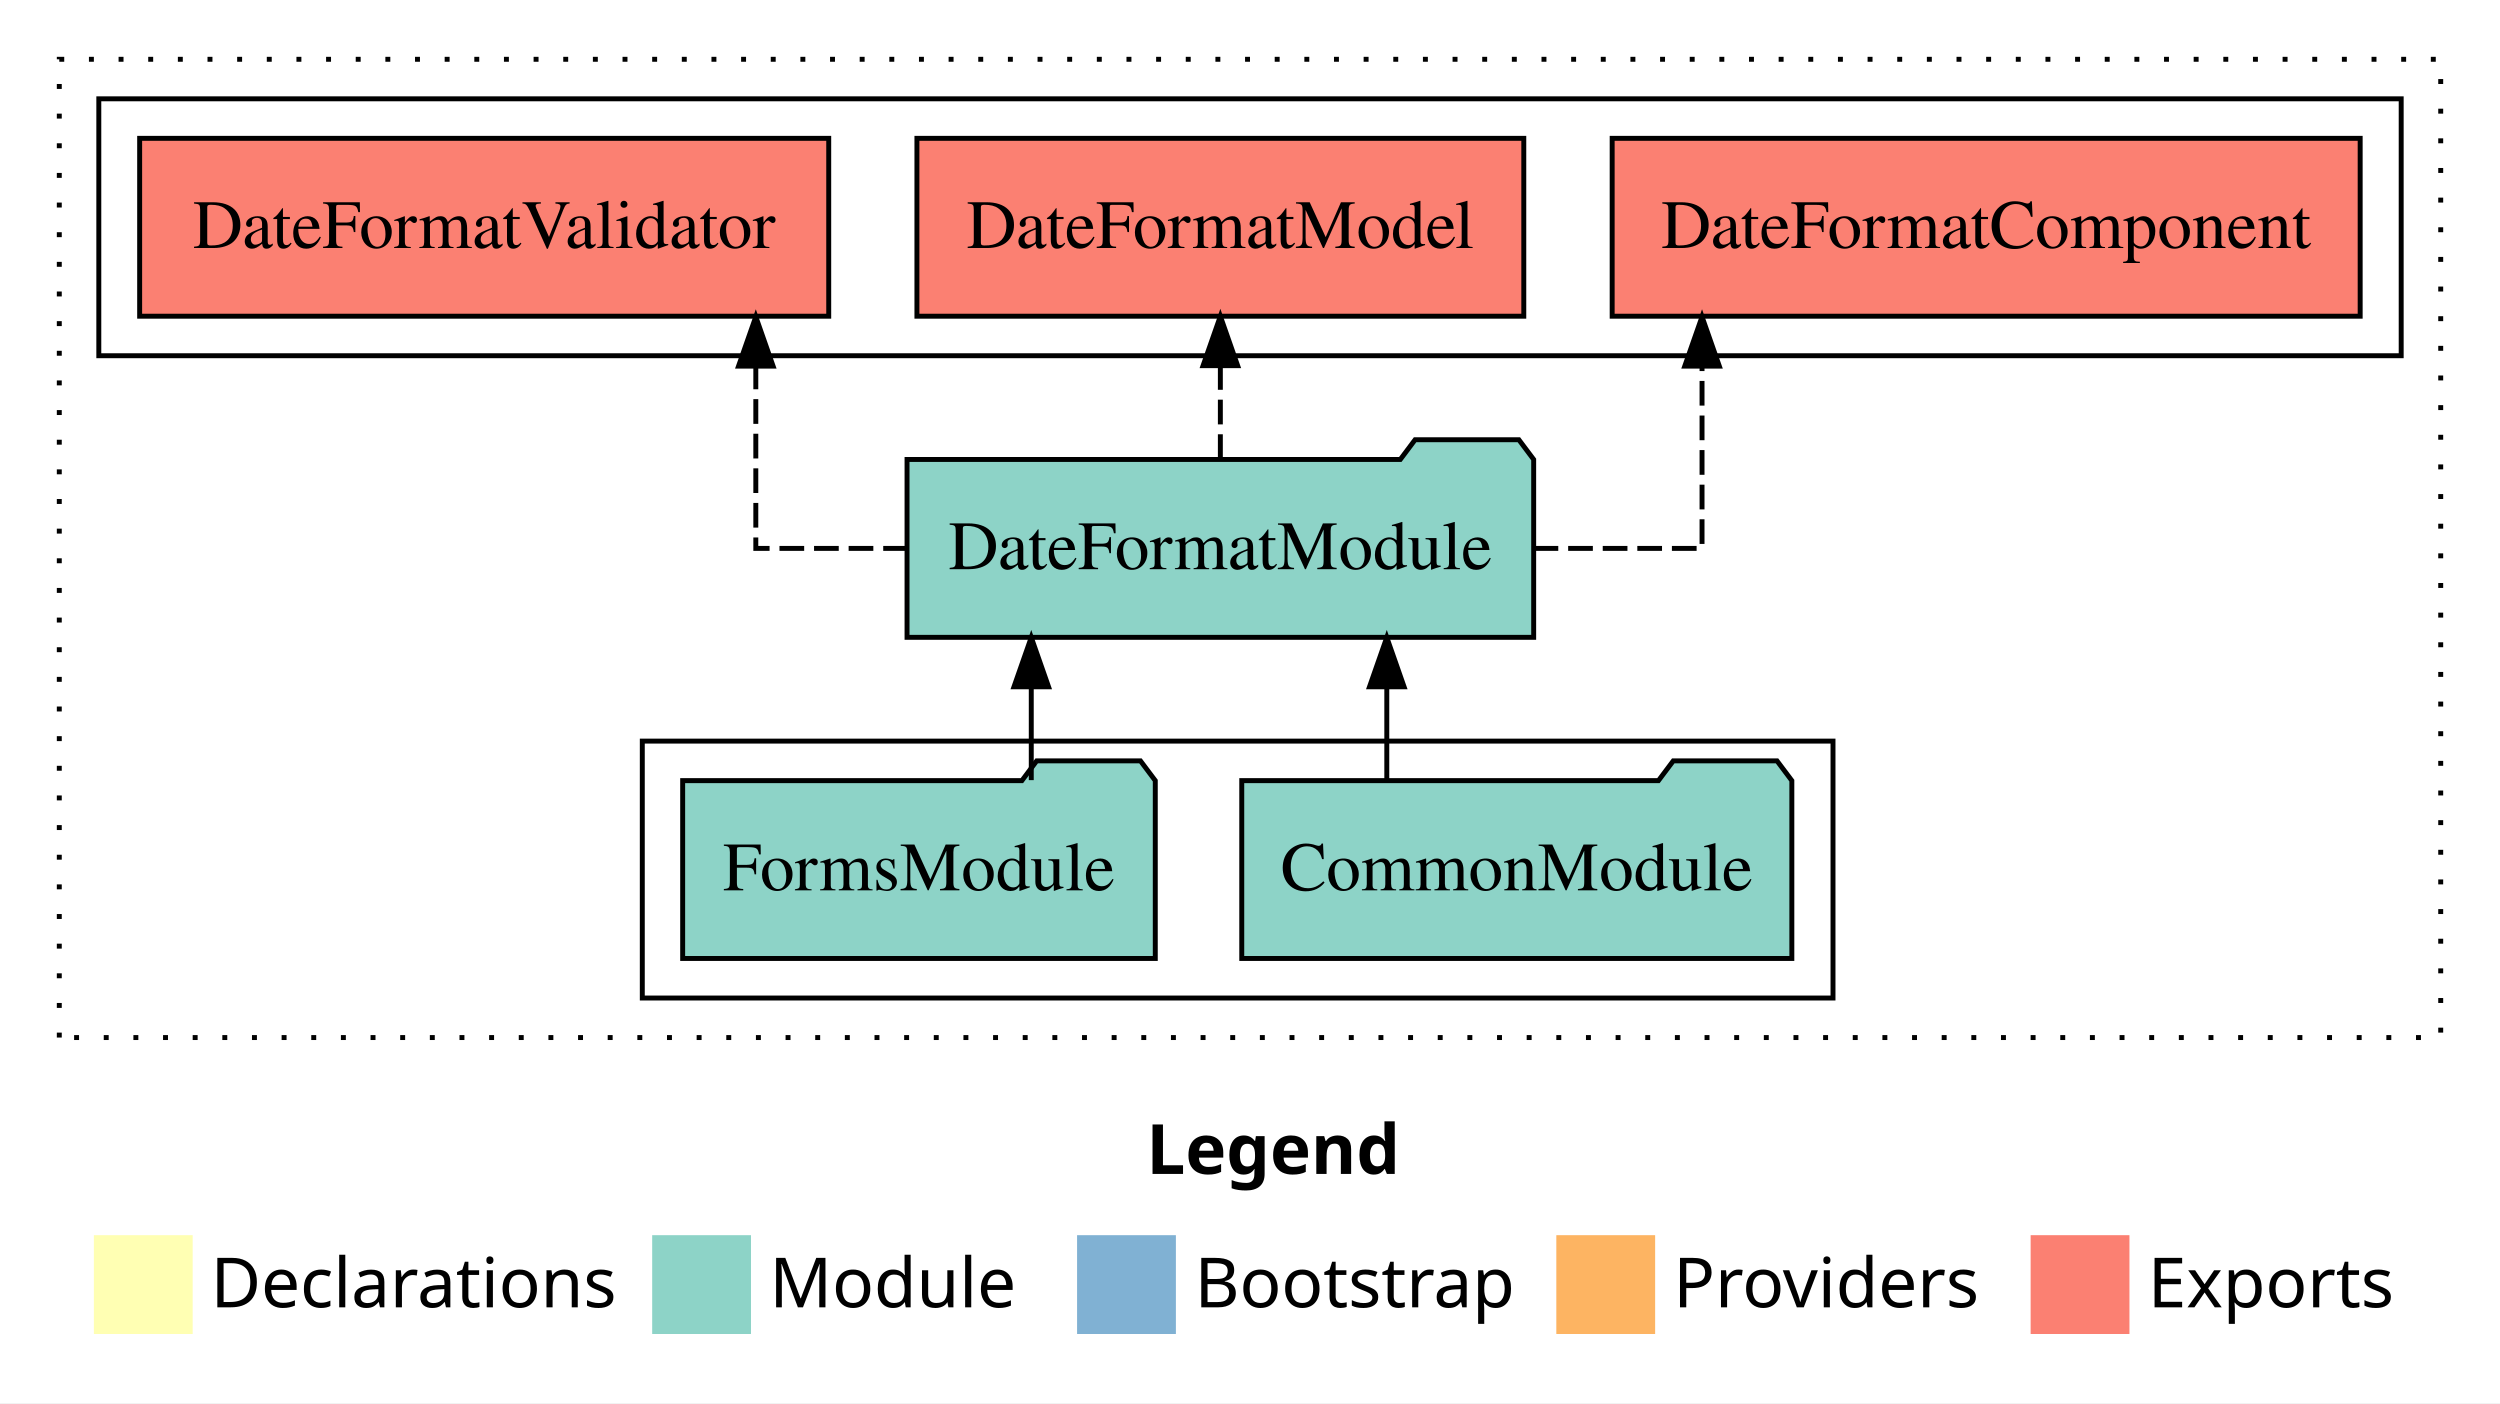
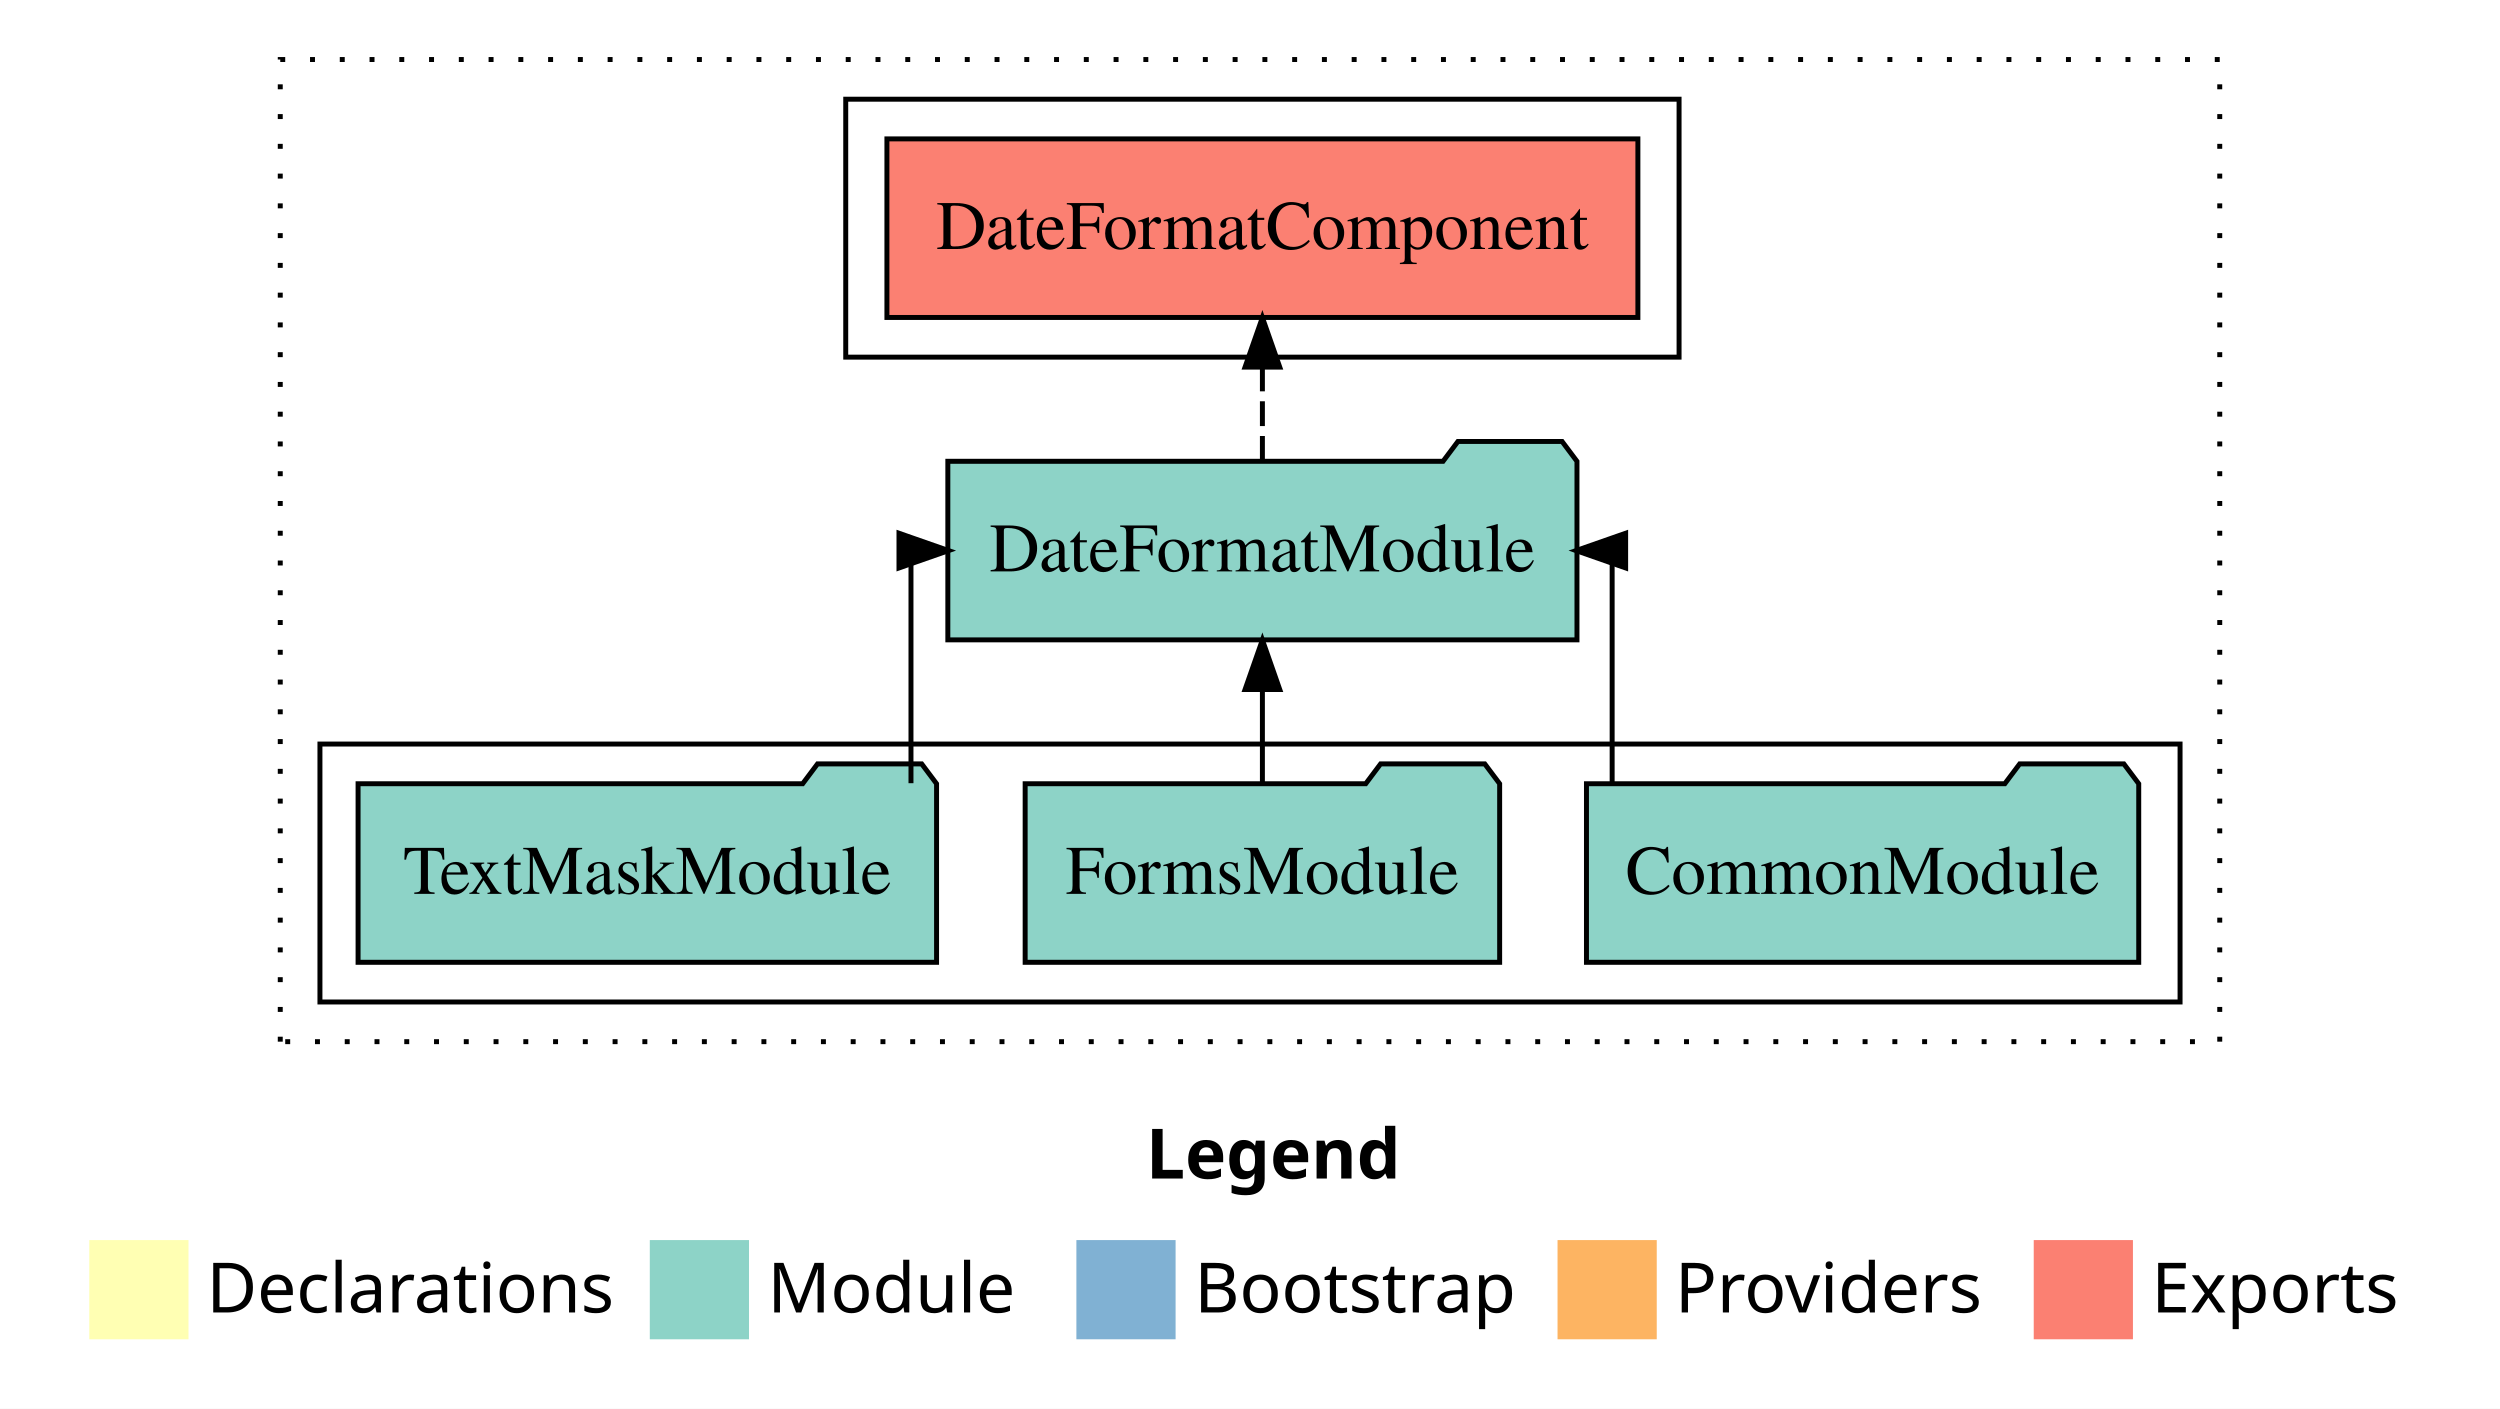
- <svg xmlns="http://www.w3.org/2000/svg" width="506pt" height="284pt" viewBox="0.00 0.00 506.00 284.00">
+ <svg xmlns="http://www.w3.org/2000/svg" width="504pt" height="284pt" viewBox="0.00 0.00 504.00 284.00">
  <g id="graph0" class="graph" transform="scale(1 1) rotate(0) translate(4 280)">
-     <polygon fill="#ffffff" stroke="transparent" points="-4,4 -4,-280 502,-280 502,4 -4,4" />
-     <text text-anchor="start" x="228.009" y="-42.4" font-family="sans-serif" font-weight="bold" font-size="14.00" fill="#000000">Legend</text>
-     <polygon fill="#ffffb3" stroke="transparent" points="15,-10 15,-30 35,-30 35,-10 15,-10" />
-     <text text-anchor="start" x="38.629" y="-15.4" font-family="sans-serif" font-size="14.00" fill="#000000">  Declarations</text>
-     <polygon fill="#8dd3c7" stroke="transparent" points="128,-10 128,-30 148,-30 148,-10 128,-10" />
-     <text text-anchor="start" x="151.725" y="-15.4" font-family="sans-serif" font-size="14.00" fill="#000000">  Module</text>
-     <polygon fill="#80b1d3" stroke="transparent" points="214,-10 214,-30 234,-30 234,-10 214,-10" />
-     <text text-anchor="start" x="237.781" y="-15.4" font-family="sans-serif" font-size="14.00" fill="#000000">  Bootstrap</text>
-     <polygon fill="#fdb462" stroke="transparent" points="311,-10 311,-30 331,-30 331,-10 311,-10" />
-     <text text-anchor="start" x="334.673" y="-15.4" font-family="sans-serif" font-size="14.00" fill="#000000">  Providers</text>
-     <polygon fill="#fb8072" stroke="transparent" points="407,-10 407,-30 427,-30 427,-10 407,-10" />
-     <text text-anchor="start" x="430.726" y="-15.4" font-family="sans-serif" font-size="14.00" fill="#000000">  Exports</text>
+     <polygon fill="#ffffff" stroke="transparent" points="-4,4 -4,-280 500,-280 500,4 -4,4" />
+     <text text-anchor="start" x="227.009" y="-42.4" font-family="sans-serif" font-weight="bold" font-size="14.00" fill="#000000">Legend</text>
+     <polygon fill="#ffffb3" stroke="transparent" points="14,-10 14,-30 34,-30 34,-10 14,-10" />
+     <text text-anchor="start" x="37.629" y="-15.4" font-family="sans-serif" font-size="14.00" fill="#000000">  Declarations</text>
+     <polygon fill="#8dd3c7" stroke="transparent" points="127,-10 127,-30 147,-30 147,-10 127,-10" />
+     <text text-anchor="start" x="150.725" y="-15.4" font-family="sans-serif" font-size="14.00" fill="#000000">  Module</text>
+     <polygon fill="#80b1d3" stroke="transparent" points="213,-10 213,-30 233,-30 233,-10 213,-10" />
+     <text text-anchor="start" x="236.781" y="-15.4" font-family="sans-serif" font-size="14.00" fill="#000000">  Bootstrap</text>
+     <polygon fill="#fdb462" stroke="transparent" points="310,-10 310,-30 330,-30 330,-10 310,-10" />
+     <text text-anchor="start" x="333.673" y="-15.4" font-family="sans-serif" font-size="14.00" fill="#000000">  Providers</text>
+     <polygon fill="#fb8072" stroke="transparent" points="406,-10 406,-30 426,-30 426,-10 406,-10" />
+     <text text-anchor="start" x="429.726" y="-15.4" font-family="sans-serif" font-size="14.00" fill="#000000">  Exports</text>
    <g id="clust1" class="cluster">
-       <polygon fill="none" stroke="#000000" stroke-dasharray="1,5" points="8,-70 8,-268 490,-268 490,-70 8,-70" />
+       <polygon fill="none" stroke="#000000" stroke-dasharray="1,5" points="52.5,-70 52.5,-268 443.5,-268 443.5,-70 52.5,-70" />
    </g>
    <g id="clust3" class="cluster">
-       <polygon fill="none" stroke="#000000" points="126,-78 126,-130 367,-130 367,-78 126,-78" />
+       <polygon fill="none" stroke="#000000" points="60.5,-78 60.5,-130 435.5,-130 435.5,-78 60.5,-78" />
    </g>
    <g id="clust4" class="cluster">
-       <polygon fill="none" stroke="#000000" points="16,-208 16,-260 482,-260 482,-208 16,-208" />
+       <polygon fill="none" stroke="#000000" points="166.5,-208 166.5,-260 334.5,-260 334.5,-208 166.5,-208" />
    </g>
    <g id="node1" class="node">
-       <polygon fill="#8dd3c7" stroke="#000000" points="358.668,-122 355.668,-126 334.668,-126 331.668,-122 247.332,-122 247.332,-86 358.668,-86 358.668,-122" />
-       <text text-anchor="middle" x="303" y="-99.8" font-family="Times,serif" font-size="14.00" fill="#000000">CommonModule</text>
+       <polygon fill="#8dd3c7" stroke="#000000" points="427.168,-122 424.168,-126 403.168,-126 400.168,-122 315.832,-122 315.832,-86 427.168,-86 427.168,-122" />
+       <text text-anchor="middle" x="371.5" y="-99.8" font-family="Times,serif" font-size="14.00" fill="#000000">CommonModule</text>
+     </g>
+     <g id="node4" class="node">
+       <polygon fill="#8dd3c7" stroke="#000000" points="313.916,-187 310.916,-191 289.916,-191 286.916,-187 187.084,-187 187.084,-151 313.916,-151 313.916,-187" />
+       <text text-anchor="middle" x="250.5" y="-164.8" font-family="Times,serif" font-size="14.00" fill="#000000">DateFormatModule</text>
+     </g>
+     <g id="edge1" class="edge">
+       <path fill="none" stroke="#000000" d="M321.008,-122.106C321.008,-141.339 321.008,-169 321.008,-169 321.008,-169 320.28,-169 320.28,-169" />
+       <polygon fill="#000000" stroke="#000000" points="323.728,-165.5 313.728,-169 323.728,-172.5 323.728,-165.5" />
+     </g>
+     <g id="node2" class="node">
+       <polygon fill="#8dd3c7" stroke="#000000" points="298.329,-122 295.329,-126 274.329,-126 271.329,-122 202.671,-122 202.671,-86 298.329,-86 298.329,-122" />
+       <text text-anchor="middle" x="250.5" y="-99.8" font-family="Times,serif" font-size="14.00" fill="#000000">FormsModule</text>
+     </g>
+     <g id="edge2" class="edge">
+       <path fill="none" stroke="#000000" d="M250.5,-122.106C250.5,-122.106 250.5,-140.991 250.5,-140.991" />
+       <polygon fill="#000000" stroke="#000000" points="247,-140.991 250.5,-150.991 254,-140.991 247,-140.991" />
    </g>
    <g id="node3" class="node">
-       <polygon fill="#8dd3c7" stroke="#000000" points="306.416,-187 303.416,-191 282.416,-191 279.416,-187 179.584,-187 179.584,-151 306.416,-151 306.416,-187" />
-       <text text-anchor="middle" x="243" y="-164.8" font-family="Times,serif" font-size="14.00" fill="#000000">DateFormatModule</text>
-     </g>
-     <g id="edge1" class="edge">
-       <path fill="none" stroke="#000000" d="M276.687,-122.106C276.687,-122.106 276.687,-140.991 276.687,-140.991" />
-       <polygon fill="#000000" stroke="#000000" points="273.187,-140.991 276.687,-150.991 280.187,-140.991 273.187,-140.991" />
-     </g>
-     <g id="node2" class="node">
-       <polygon fill="#8dd3c7" stroke="#000000" points="229.829,-122 226.829,-126 205.829,-126 202.829,-122 134.171,-122 134.171,-86 229.829,-86 229.829,-122" />
-       <text text-anchor="middle" x="182" y="-99.8" font-family="Times,serif" font-size="14.00" fill="#000000">FormsModule</text>
-     </g>
-     <g id="edge2" class="edge">
-       <path fill="none" stroke="#000000" d="M204.728,-122.106C204.728,-122.106 204.728,-140.991 204.728,-140.991" />
-       <polygon fill="#000000" stroke="#000000" points="201.228,-140.991 204.728,-150.991 208.228,-140.991 201.228,-140.991" />
-     </g>
-     <g id="node4" class="node">
-       <polygon fill="#fb8072" stroke="#000000" points="473.698,-252 322.302,-252 322.302,-216 473.698,-216 473.698,-252" />
-       <text text-anchor="middle" x="398" y="-229.8" font-family="Times,serif" font-size="14.00" fill="#000000">DateFormatComponent </text>
+       <polygon fill="#8dd3c7" stroke="#000000" points="184.812,-122 181.812,-126 160.812,-126 157.812,-122 68.188,-122 68.188,-86 184.812,-86 184.812,-122" />
+       <text text-anchor="middle" x="126.5" y="-99.8" font-family="Times,serif" font-size="14.00" fill="#000000">TextMaskModule</text>
    </g>
    <g id="edge3" class="edge">
-       <path fill="none" stroke="#000000" stroke-dasharray="5,2" d="M306.394,-169C325.015,-169 340.492,-169 340.492,-169 340.492,-169 340.492,-205.894 340.492,-205.894" />
-       <polygon fill="#000000" stroke="#000000" points="336.993,-205.894 340.492,-215.894 343.993,-205.894 336.993,-205.894" />
+       <path fill="none" stroke="#000000" d="M179.653,-122.106C179.653,-141.339 179.653,-169 179.653,-169 179.653,-169 180.412,-169 180.412,-169" />
+       <polygon fill="#000000" stroke="#000000" points="177.235,-172.5 187.235,-169 177.235,-165.5 177.235,-172.5" />
    </g>
    <g id="node5" class="node">
-       <polygon fill="#fb8072" stroke="#000000" points="304.415,-252 181.585,-252 181.585,-216 304.415,-216 304.415,-252" />
-       <text text-anchor="middle" x="243" y="-229.8" font-family="Times,serif" font-size="14.00" fill="#000000">DateFormatModel </text>
+       <polygon fill="#fb8072" stroke="#000000" points="326.198,-252 174.802,-252 174.802,-216 326.198,-216 326.198,-252" />
+       <text text-anchor="middle" x="250.5" y="-229.8" font-family="Times,serif" font-size="14.00" fill="#000000">DateFormatComponent </text>
    </g>
    <g id="edge4" class="edge">
-       <path fill="none" stroke="#000000" stroke-dasharray="5,2" d="M243,-187.106C243,-187.106 243,-205.991 243,-205.991" />
-       <polygon fill="#000000" stroke="#000000" points="239.5,-205.991 243,-215.991 246.5,-205.991 239.5,-205.991" />
-     </g>
-     <g id="node6" class="node">
-       <polygon fill="#fb8072" stroke="#000000" points="163.734,-252 24.266,-252 24.266,-216 163.734,-216 163.734,-252" />
-       <text text-anchor="middle" x="94" y="-229.8" font-family="Times,serif" font-size="14.00" fill="#000000">DateFormatValidator </text>
-     </g>
-     <g id="edge5" class="edge">
-       <path fill="none" stroke="#000000" stroke-dasharray="5,2" d="M179.763,-169C162.755,-169 148.976,-169 148.976,-169 148.976,-169 148.976,-205.894 148.976,-205.894" />
-       <polygon fill="#000000" stroke="#000000" points="145.476,-205.894 148.976,-215.894 152.476,-205.894 145.476,-205.894" />
+       <path fill="none" stroke="#000000" stroke-dasharray="5,2" d="M250.5,-187.106C250.5,-187.106 250.5,-205.991 250.5,-205.991" />
+       <polygon fill="#000000" stroke="#000000" points="247,-205.991 250.5,-215.991 254,-205.991 247,-205.991" />
    </g>
  </g>
</svg>
